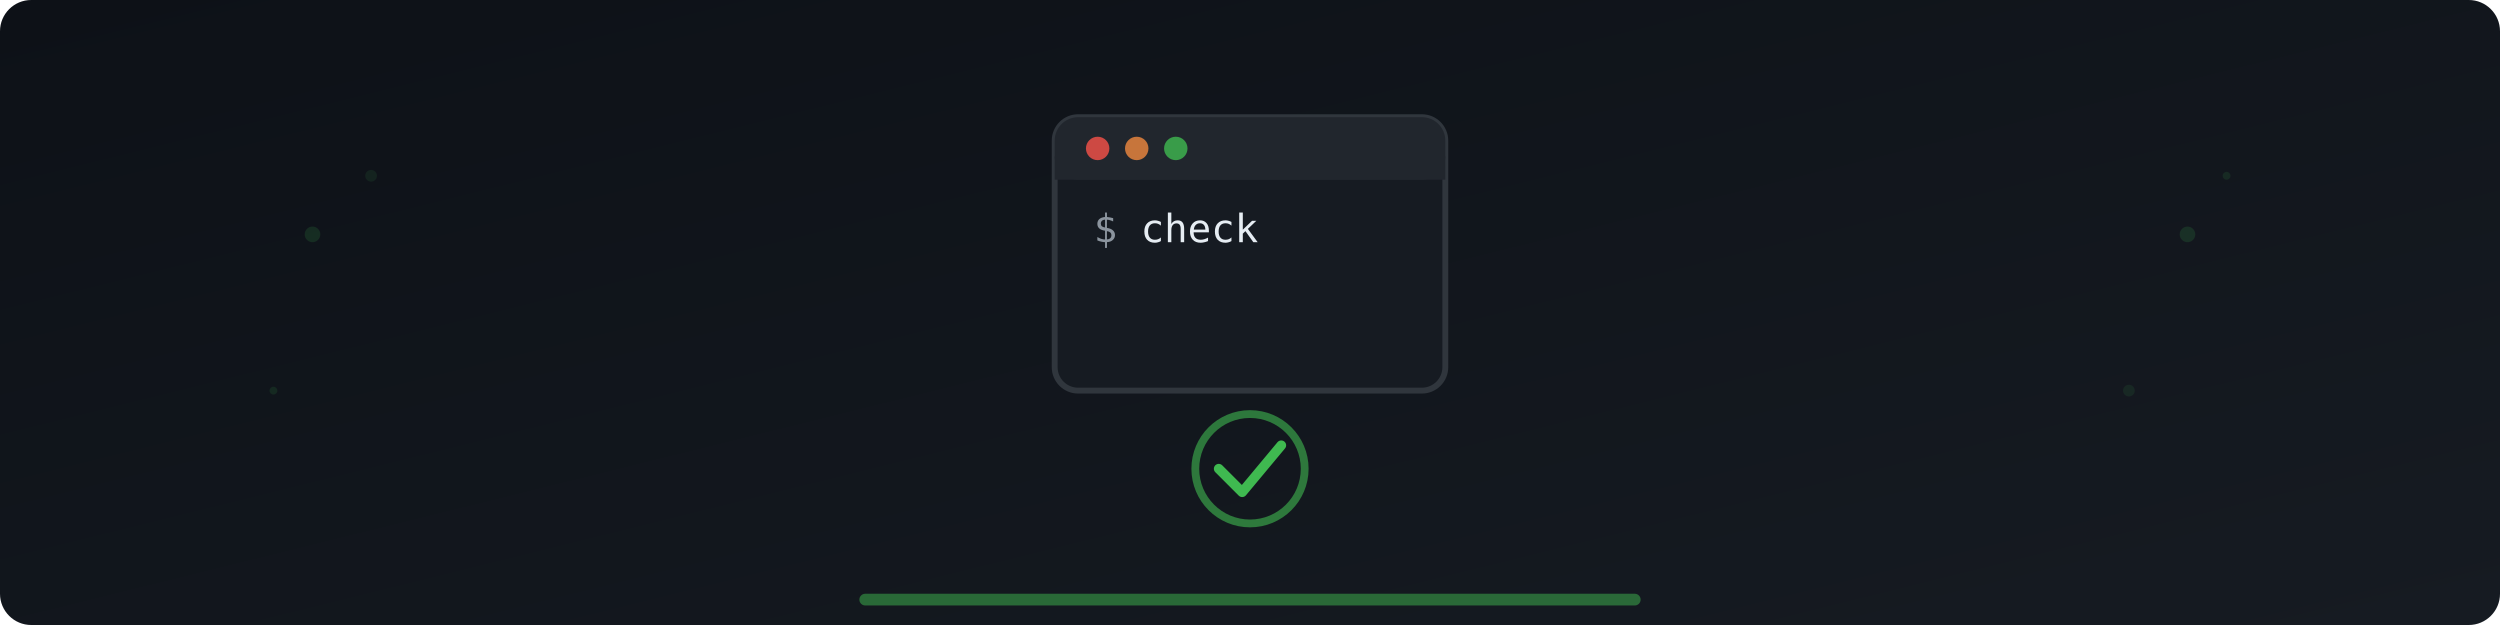
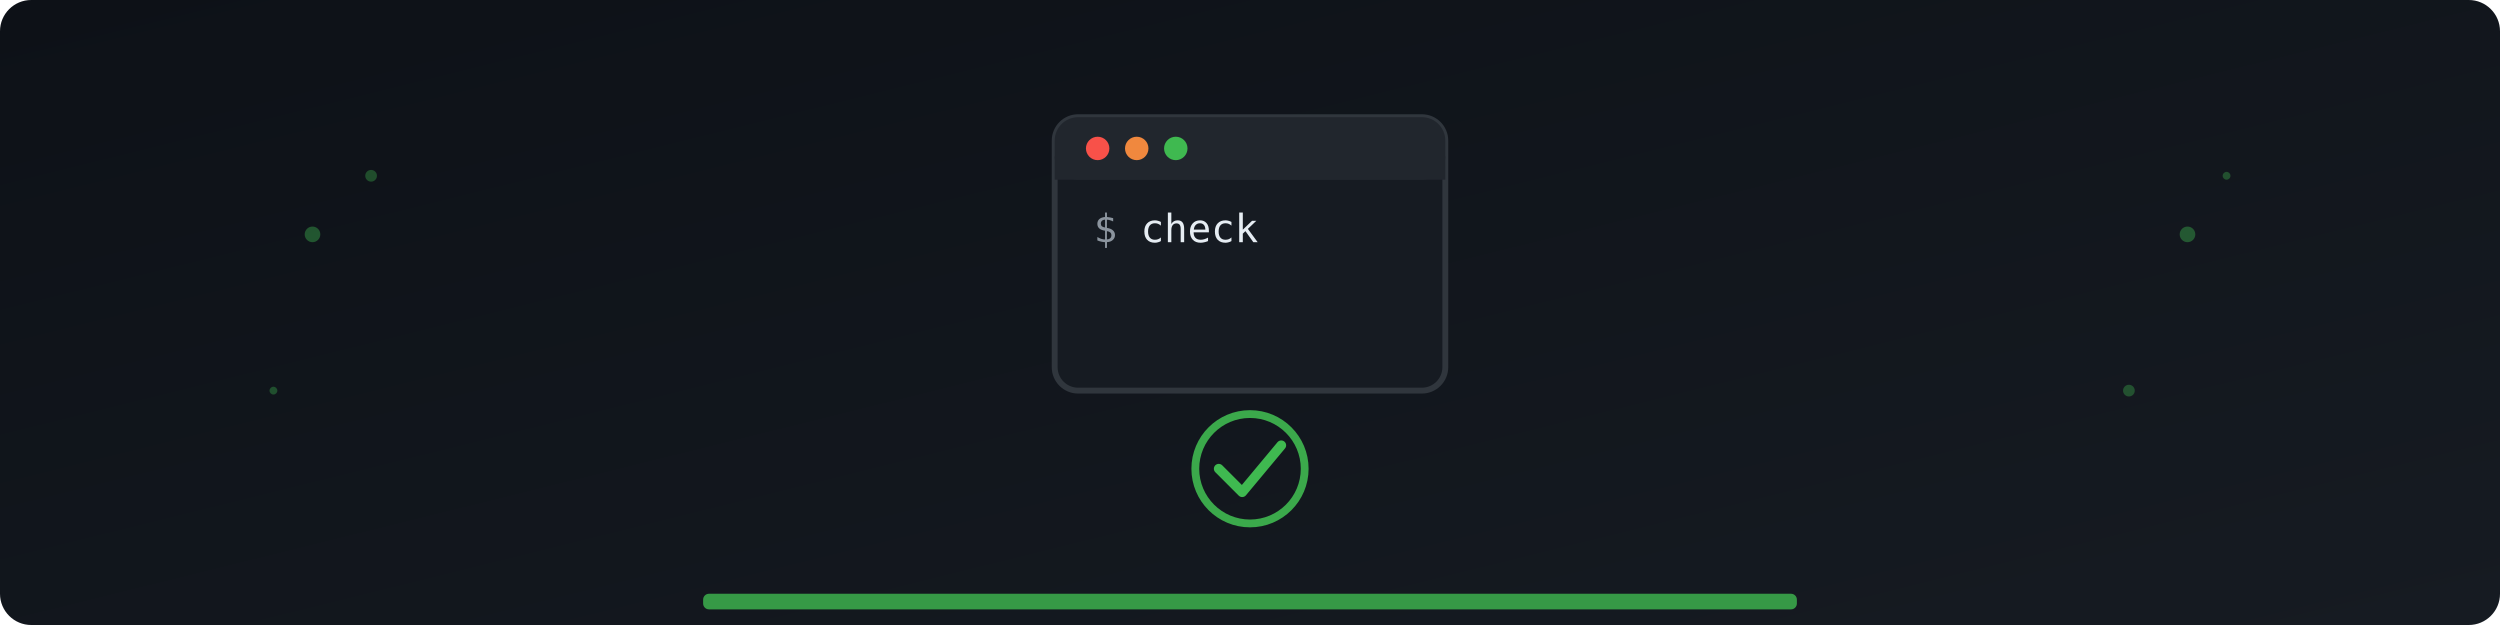
<svg xmlns="http://www.w3.org/2000/svg" viewBox="0 0 640 160" width="640" height="160">
  <defs>
    <linearGradient id="bg" x1="0" y1="0" x2="1" y2="1">
      <stop offset="0%" stop-color="#0d1117" />
      <stop offset="100%" stop-color="#161b22" />
    </linearGradient>
  </defs>
  <rect width="640" height="160" fill="url(#bg)" rx="8" />
-   <circle cx="80" cy="60" r="2" fill="#3fb950" opacity="0.15" />
-   <circle cx="95" cy="45" r="1.5" fill="#3fb950" opacity="0.1" />
-   <circle cx="70" cy="100" r="1" fill="#3fb950" opacity="0.12" />
-   <circle cx="560" cy="60" r="2" fill="#3fb950" opacity="0.15" />
-   <circle cx="545" cy="100" r="1.5" fill="#3fb950" opacity="0.1" />
-   <circle cx="570" cy="45" r="1" fill="#3fb950" opacity="0.12" />
+   <circle cx="80" cy="60" r="2" fill="#3fb950" opacity="0.4" />
+   <circle cx="95" cy="45" r="1.5" fill="#3fb950" opacity="0.35" />
+   <circle cx="70" cy="100" r="1" fill="#3fb950" opacity="0.35" />
+   <circle cx="560" cy="60" r="2" fill="#3fb950" opacity="0.4" />
+   <circle cx="545" cy="100" r="1.5" fill="#3fb950" opacity="0.35" />
+   <circle cx="570" cy="45" r="1" fill="#3fb950" opacity="0.35" />
  <rect x="270" y="30" width="100" height="70" rx="6" fill="#161b22" stroke="#30363d" stroke-width="1.5" />
  <rect x="270" y="30" width="100" height="16" rx="6" fill="#21262d" />
  <rect x="270" y="40" width="100" height="6" fill="#21262d" />
-   <circle cx="281" cy="38" r="3" fill="#f85149" opacity="0.8" />
-   <circle cx="291" cy="38" r="3" fill="#f0883e" opacity="0.8" />
-   <circle cx="301" cy="38" r="3" fill="#3fb950" opacity="0.8" />
+   <circle cx="281" cy="38" r="3" fill="#f85149" opacity="1" />
+   <circle cx="291" cy="38" r="3" fill="#f0883e" opacity="1" />
+   <circle cx="301" cy="38" r="3" fill="#3fb950" opacity="1" />
  <text x="280" y="62" font-family="monospace" font-size="10" fill="#8b949e">$</text>
  <text x="292" y="62" font-family="monospace" font-size="10" fill="#e6edf3">check</text>
-   <circle cx="320" cy="120" r="14" fill="none" stroke="#3fb950" stroke-width="2" opacity="0.6" />
+   <circle cx="320" cy="120" r="14" fill="none" stroke="#3fb950" stroke-width="2" opacity="0.9" />
  <polyline points="312,120 318,126 328,114" fill="none" stroke="#3fb950" stroke-width="2.5" stroke-linecap="round" stroke-linejoin="round" />
-   <rect x="220" y="152" width="200" height="3" fill="#3fb950" opacity="0.5" rx="1.5" />
+   <rect x="180" y="152" width="280" height="4" fill="#3fb950" opacity="0.8" rx="1.5" />
</svg>
